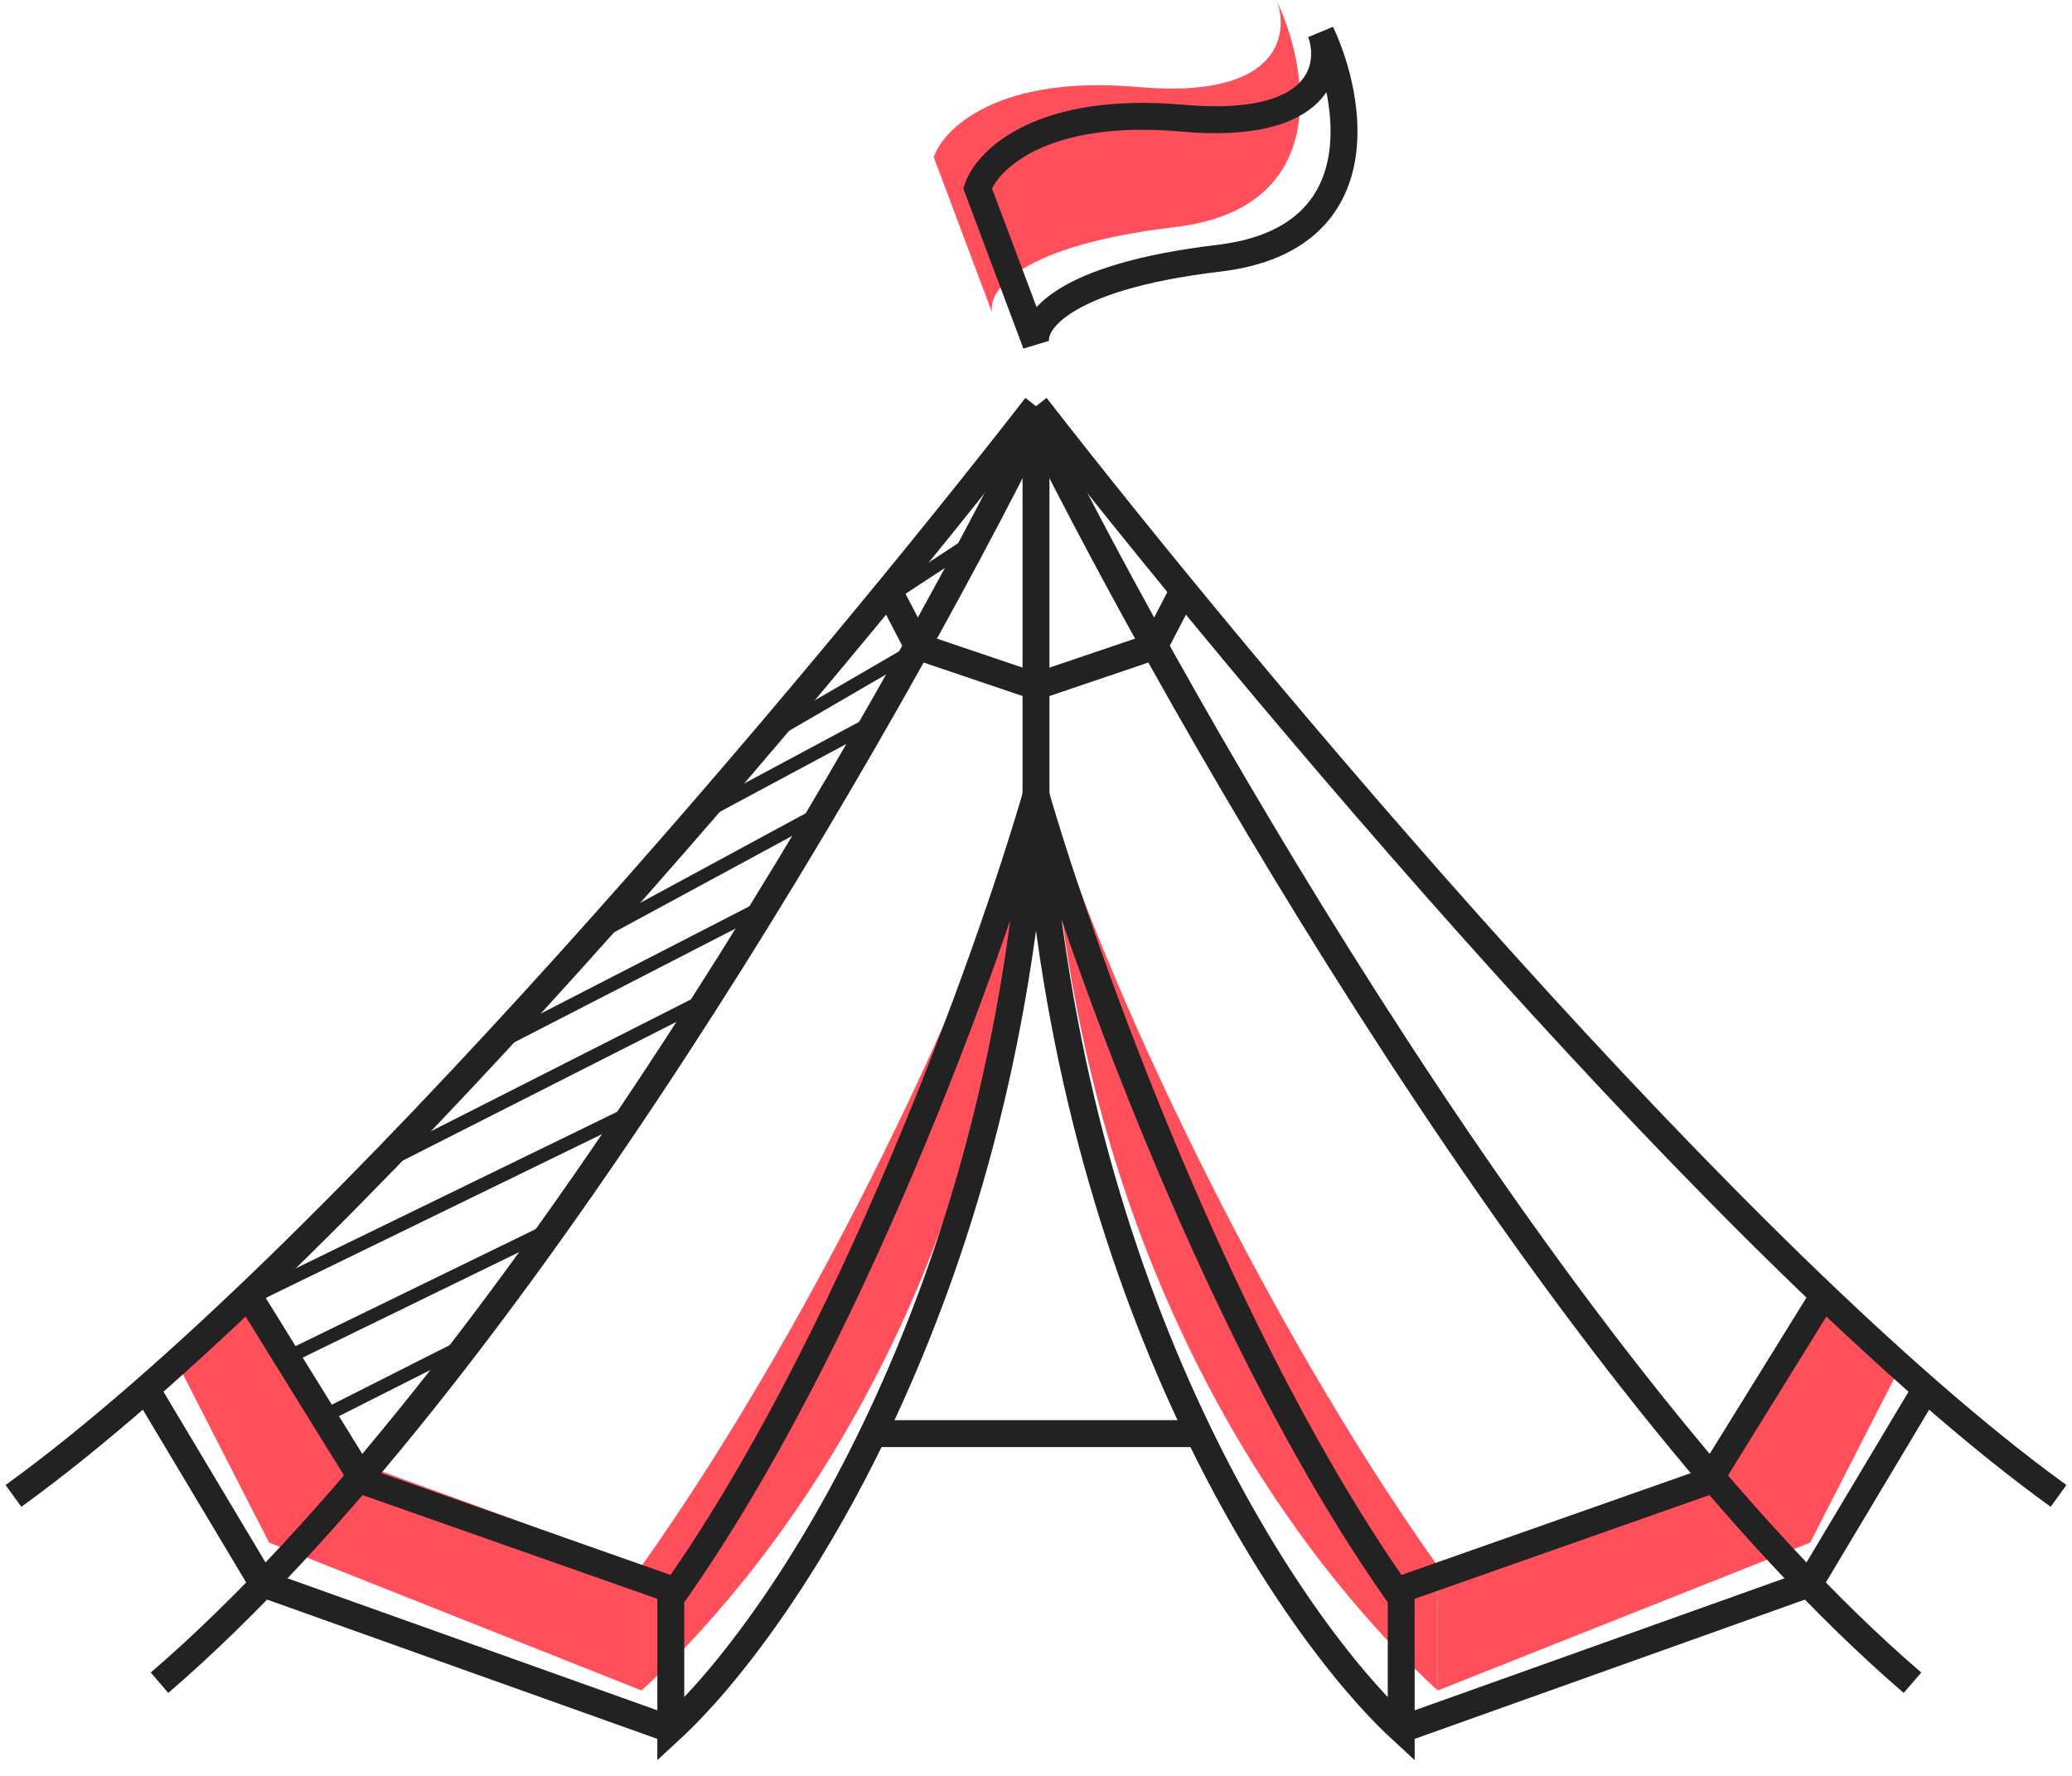
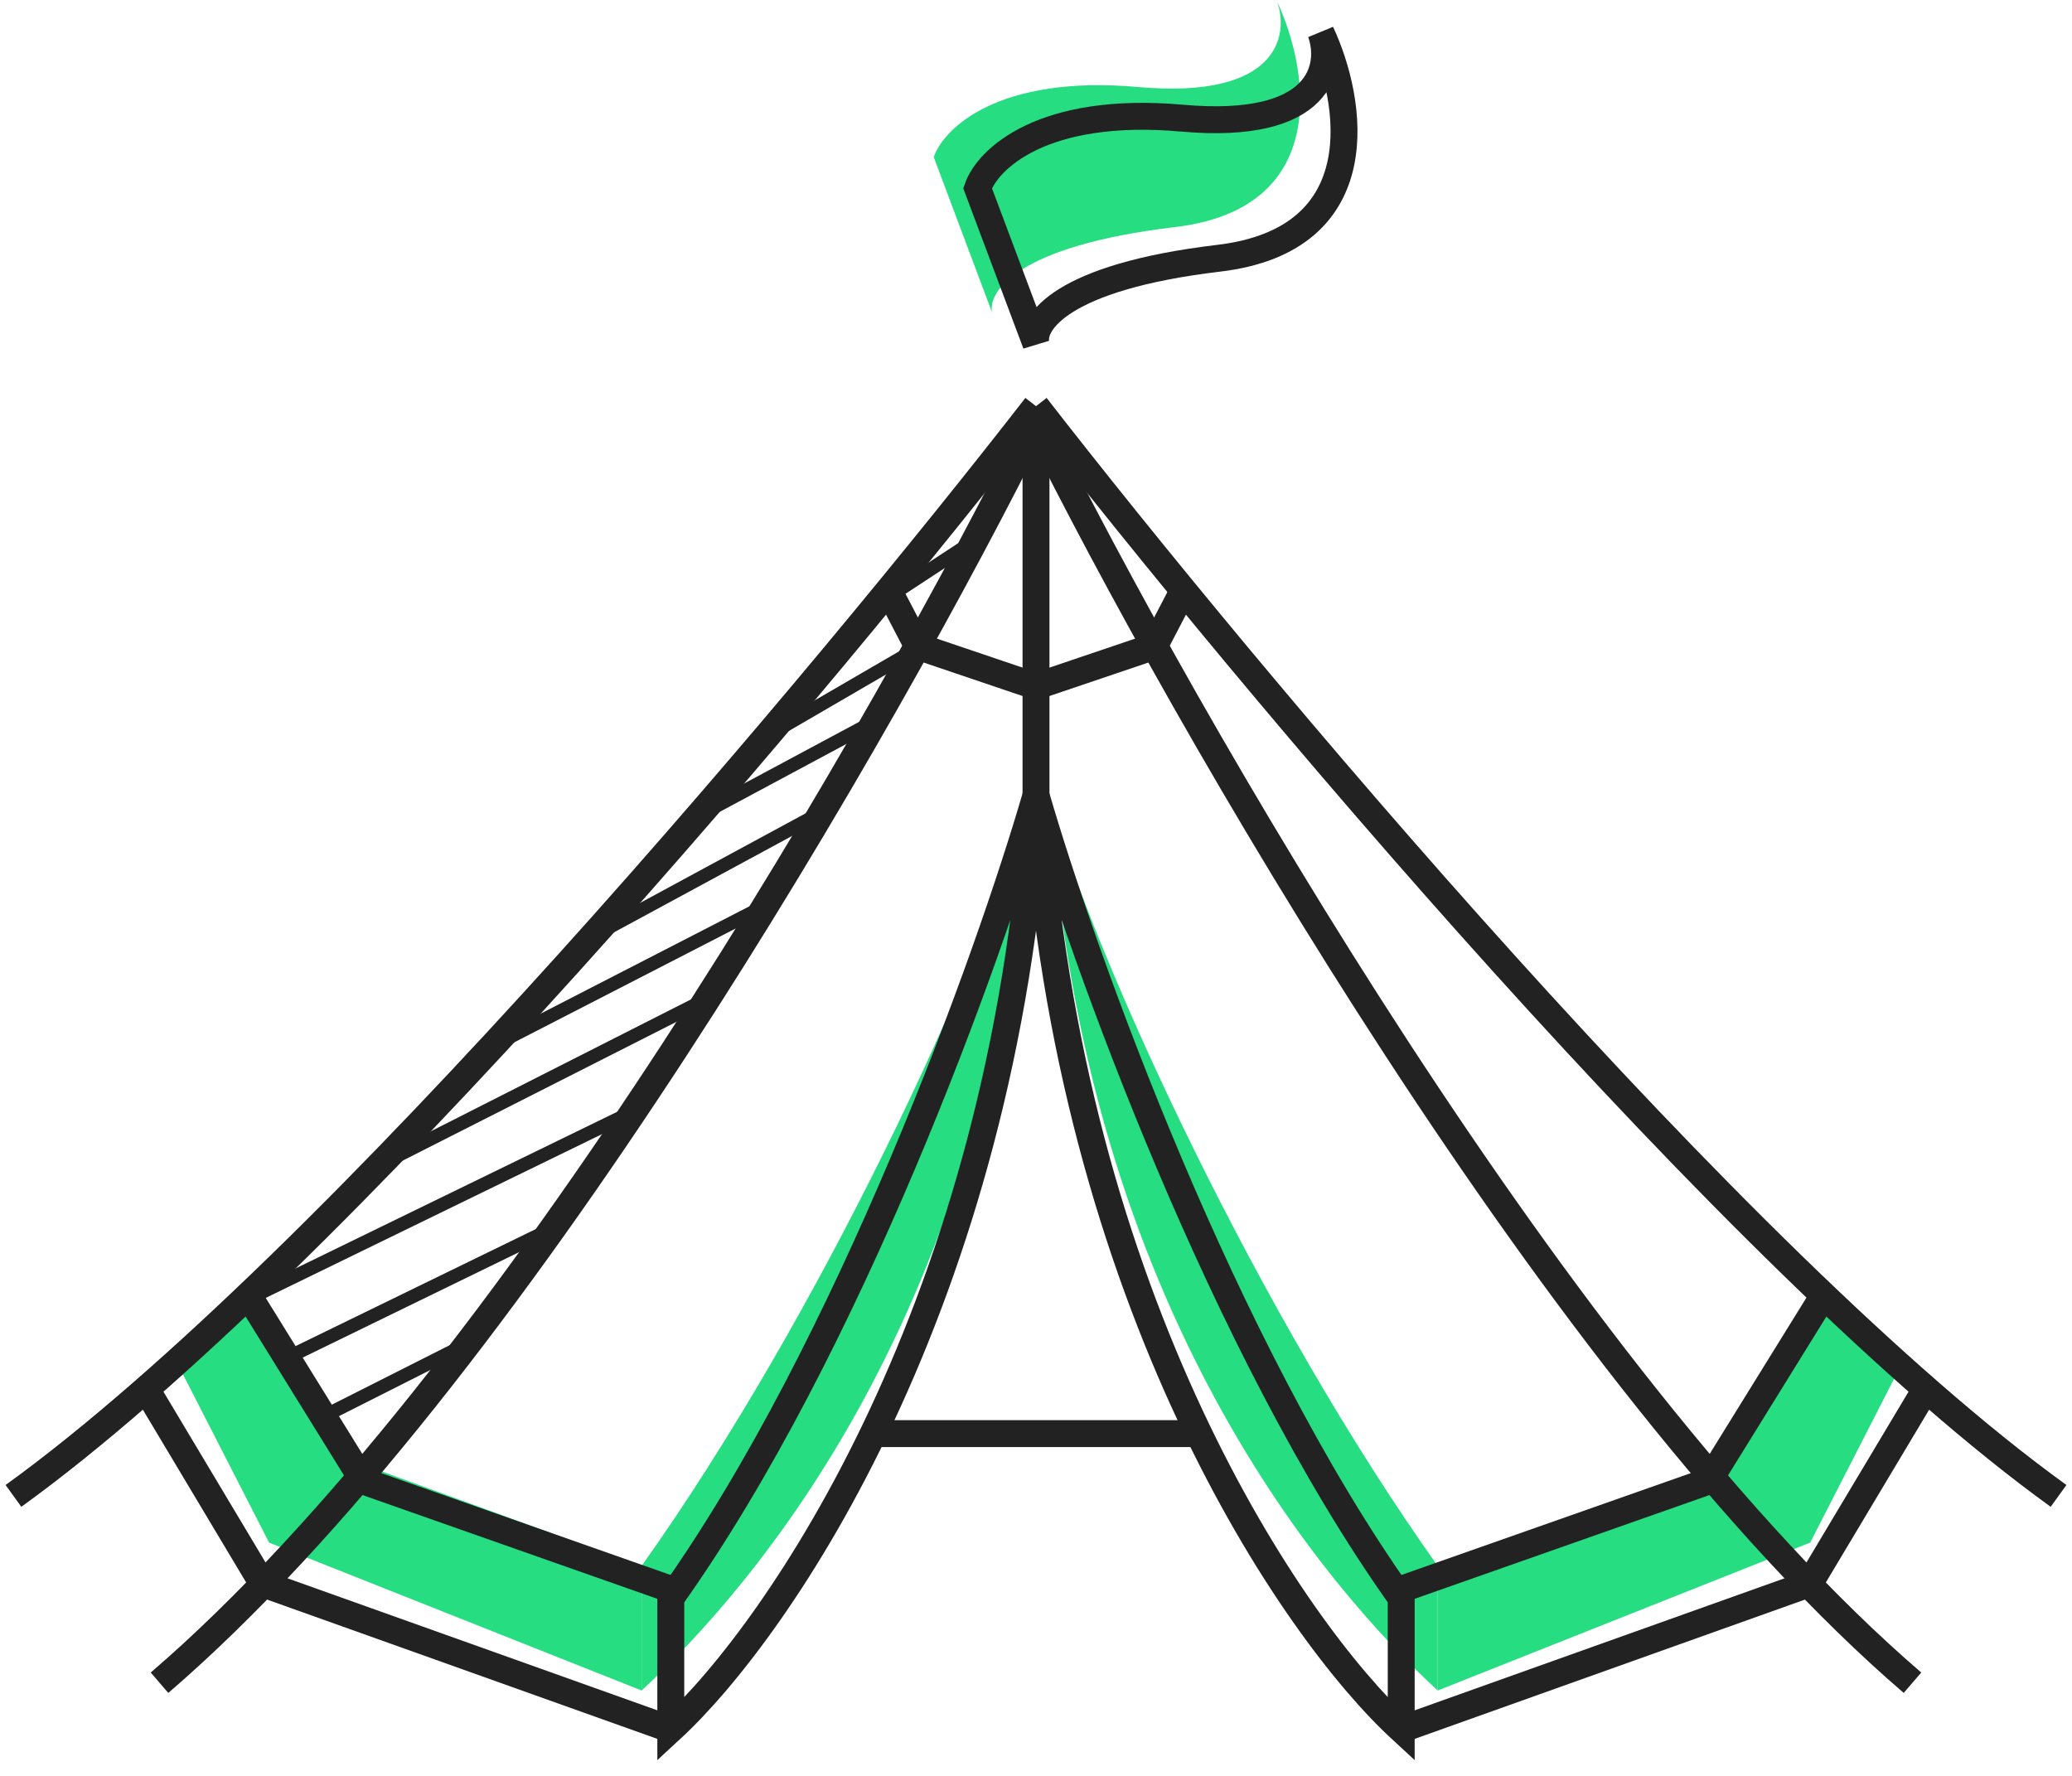
<svg xmlns="http://www.w3.org/2000/svg" width="77" height="66" viewBox="0 0 77 66" fill="none">
-   <path d="M42.3 3.234C37.089 2.771 35.062 4.777 34.7 5.838L36.871 11.623C36.69 10.852 37.794 9.135 43.657 8.441C49.52 7.747 48.633 2.559 47.457 0.052C47.91 1.305 47.511 3.697 42.3 3.234Z" fill="#FF4F5B" />
-   <path d="M12.714 54.148L23.843 58.198V62.827L10 57.33L6.743 50.966L9.457 48.073L12.714 54.148Z" fill="#FF4F5B" />
-   <path d="M23.843 58.198C30.478 48.869 36.469 35.905 38.228 29.848C37.022 48.724 27.864 59.12 23.843 62.827V58.198Z" fill="#FF4F5B" />
-   <path d="M64.557 54.148L53.429 58.198V62.827L67.271 57.33L70.529 50.966L67.814 48.073L64.557 54.148Z" fill="#FF4F5B" />
-   <path d="M53.428 58.198C46.794 48.869 40.802 35.905 39.043 29.848C40.249 48.724 49.407 59.12 53.428 62.827V58.198Z" fill="#FF4F5B" />
+   <path d="M42.3 3.234C37.089 2.771 35.062 4.777 34.7 5.838L36.871 11.623C36.69 10.852 37.794 9.135 43.657 8.441C49.52 7.747 48.633 2.559 47.457 0.052C47.91 1.305 47.511 3.697 42.3 3.234Z" fill="#26DE81" />
+   <path d="M12.714 54.148L23.843 58.198V62.827L10 57.33L6.743 50.966L9.457 48.073L12.714 54.148Z" fill="#26DE81" />
+   <path d="M23.843 58.198C30.478 48.869 36.469 35.905 38.228 29.848C37.022 48.724 27.864 59.12 23.843 62.827V58.198Z" fill="#26DE81" />
+   <path d="M64.557 54.148L53.429 58.198V62.827L67.271 57.33L70.529 50.966L67.814 48.073L64.557 54.148Z" fill="#26DE81" />
+   <path d="M53.428 58.198C46.794 48.869 40.802 35.905 39.043 29.848C40.249 48.724 49.407 59.12 53.428 62.827V58.198Z" fill="#26DE81" />
  <path d="M38.5 15.673C33.071 26.626 18.957 51.333 5.928 62.538" stroke="#222222" />
  <path d="M38.5 15.095C30.816 24.995 12.457 46.955 0.5 55.595" stroke="#222222" />
  <path d="M38.5 15.673V29.559" stroke="#222222" />
  <path d="M24.928 59.392C31.563 50.062 36.741 35.616 38.5 29.559C37.294 48.435 28.95 60.567 24.928 64.273V59.392Z" stroke="#222222" />
  <path d="M24.929 59.066L13.502 55.044L9.186 48.073" stroke="#222222" />
  <path d="M24.929 64.273L9.757 58.857L5.386 51.545" stroke="#222222" />
  <path d="M33.072 22.038L34.105 24.021L38.5 25.509" stroke="#222222" />
  <path d="M38.5 15.673C43.929 26.626 58.043 51.333 71.072 62.538" stroke="#222222" />
  <path d="M38.5 15.095C46.184 24.995 64.543 46.955 76.5 55.595" stroke="#222222" />
  <path d="M52.072 59.392C45.437 50.062 40.259 35.616 38.5 29.559C39.706 48.435 48.05 60.567 52.072 64.273V59.392Z" stroke="#222222" />
  <path d="M52.071 59.066L63.498 55.044L67.814 48.073" stroke="#222222" />
  <path d="M52.071 64.273L67.243 58.857L71.614 51.545" stroke="#222222" />
  <path d="M43.928 22.038L42.895 24.021L38.5 25.509" stroke="#222222" />
  <path d="M32.529 53.28H44.471" stroke="#222222" />
  <path d="M36.329 20.012L32.8 22.327" stroke="#222222" stroke-width="0.5" />
  <line y1="-0.25" x2="6.907" y2="-0.25" transform="matrix(-0.864528 0.502584 -0.455586 -0.890192 34.1572 23.7733)" stroke="#222222" stroke-width="0.5" />
  <path d="M32.464 26.823L25.743 30.427" stroke="#222222" stroke-width="0.5" />
  <path d="M30.629 30.137L21.672 34.986" stroke="#222222" stroke-width="0.5" />
  <path d="M28.457 33.651L18.414 38.816" stroke="#222222" stroke-width="0.5" />
  <path d="M26.014 37.252L13.8 43.445" stroke="#222222" stroke-width="0.5" />
  <path d="M23.3 41.42L9.186 48.294" stroke="#222222" stroke-width="0.5" />
  <path d="M20.314 45.759L10.814 50.388" stroke="#222222" stroke-width="0.5" />
  <path d="M17.057 50.098L11.9 52.702" stroke="#222222" stroke-width="0.5" />
  <path d="M43.929 4.391C38.717 3.928 36.691 5.934 36.329 6.995L38.5 12.78C38.319 12.009 39.423 10.293 45.286 9.598C51.149 8.904 50.262 3.716 49.086 1.209C49.538 2.463 49.14 4.854 43.929 4.391Z" stroke="#222222" />
</svg>
